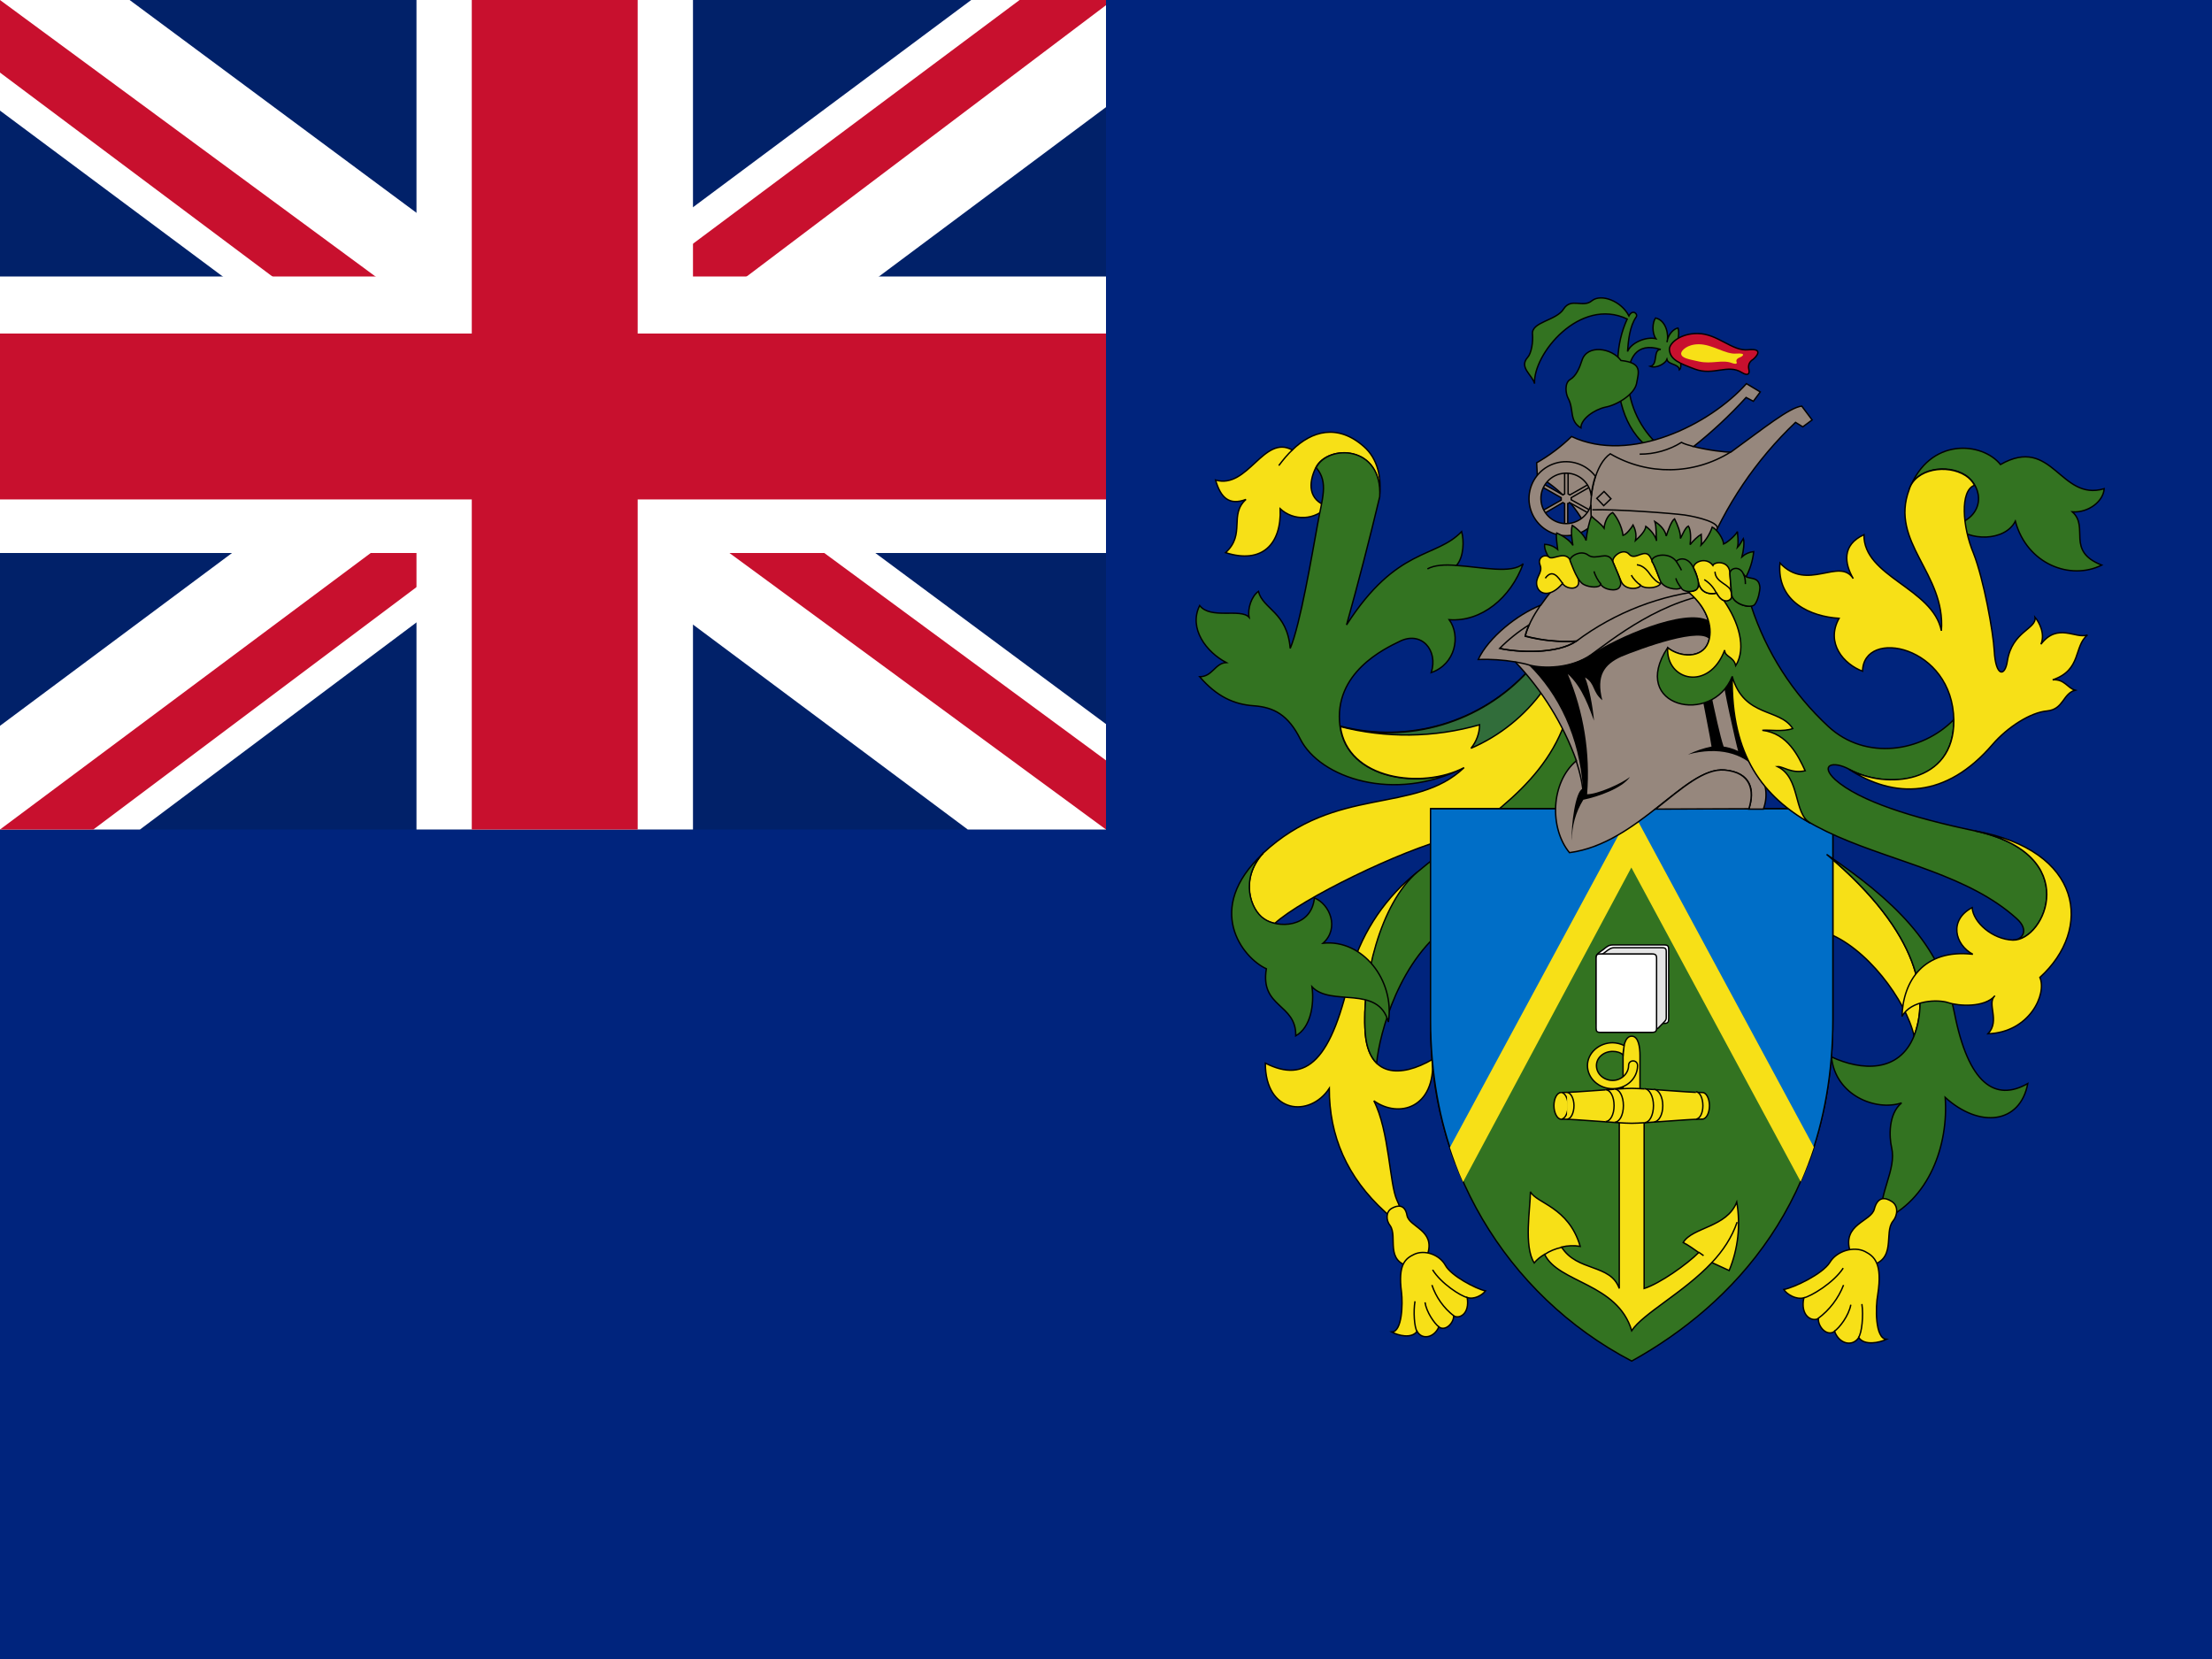
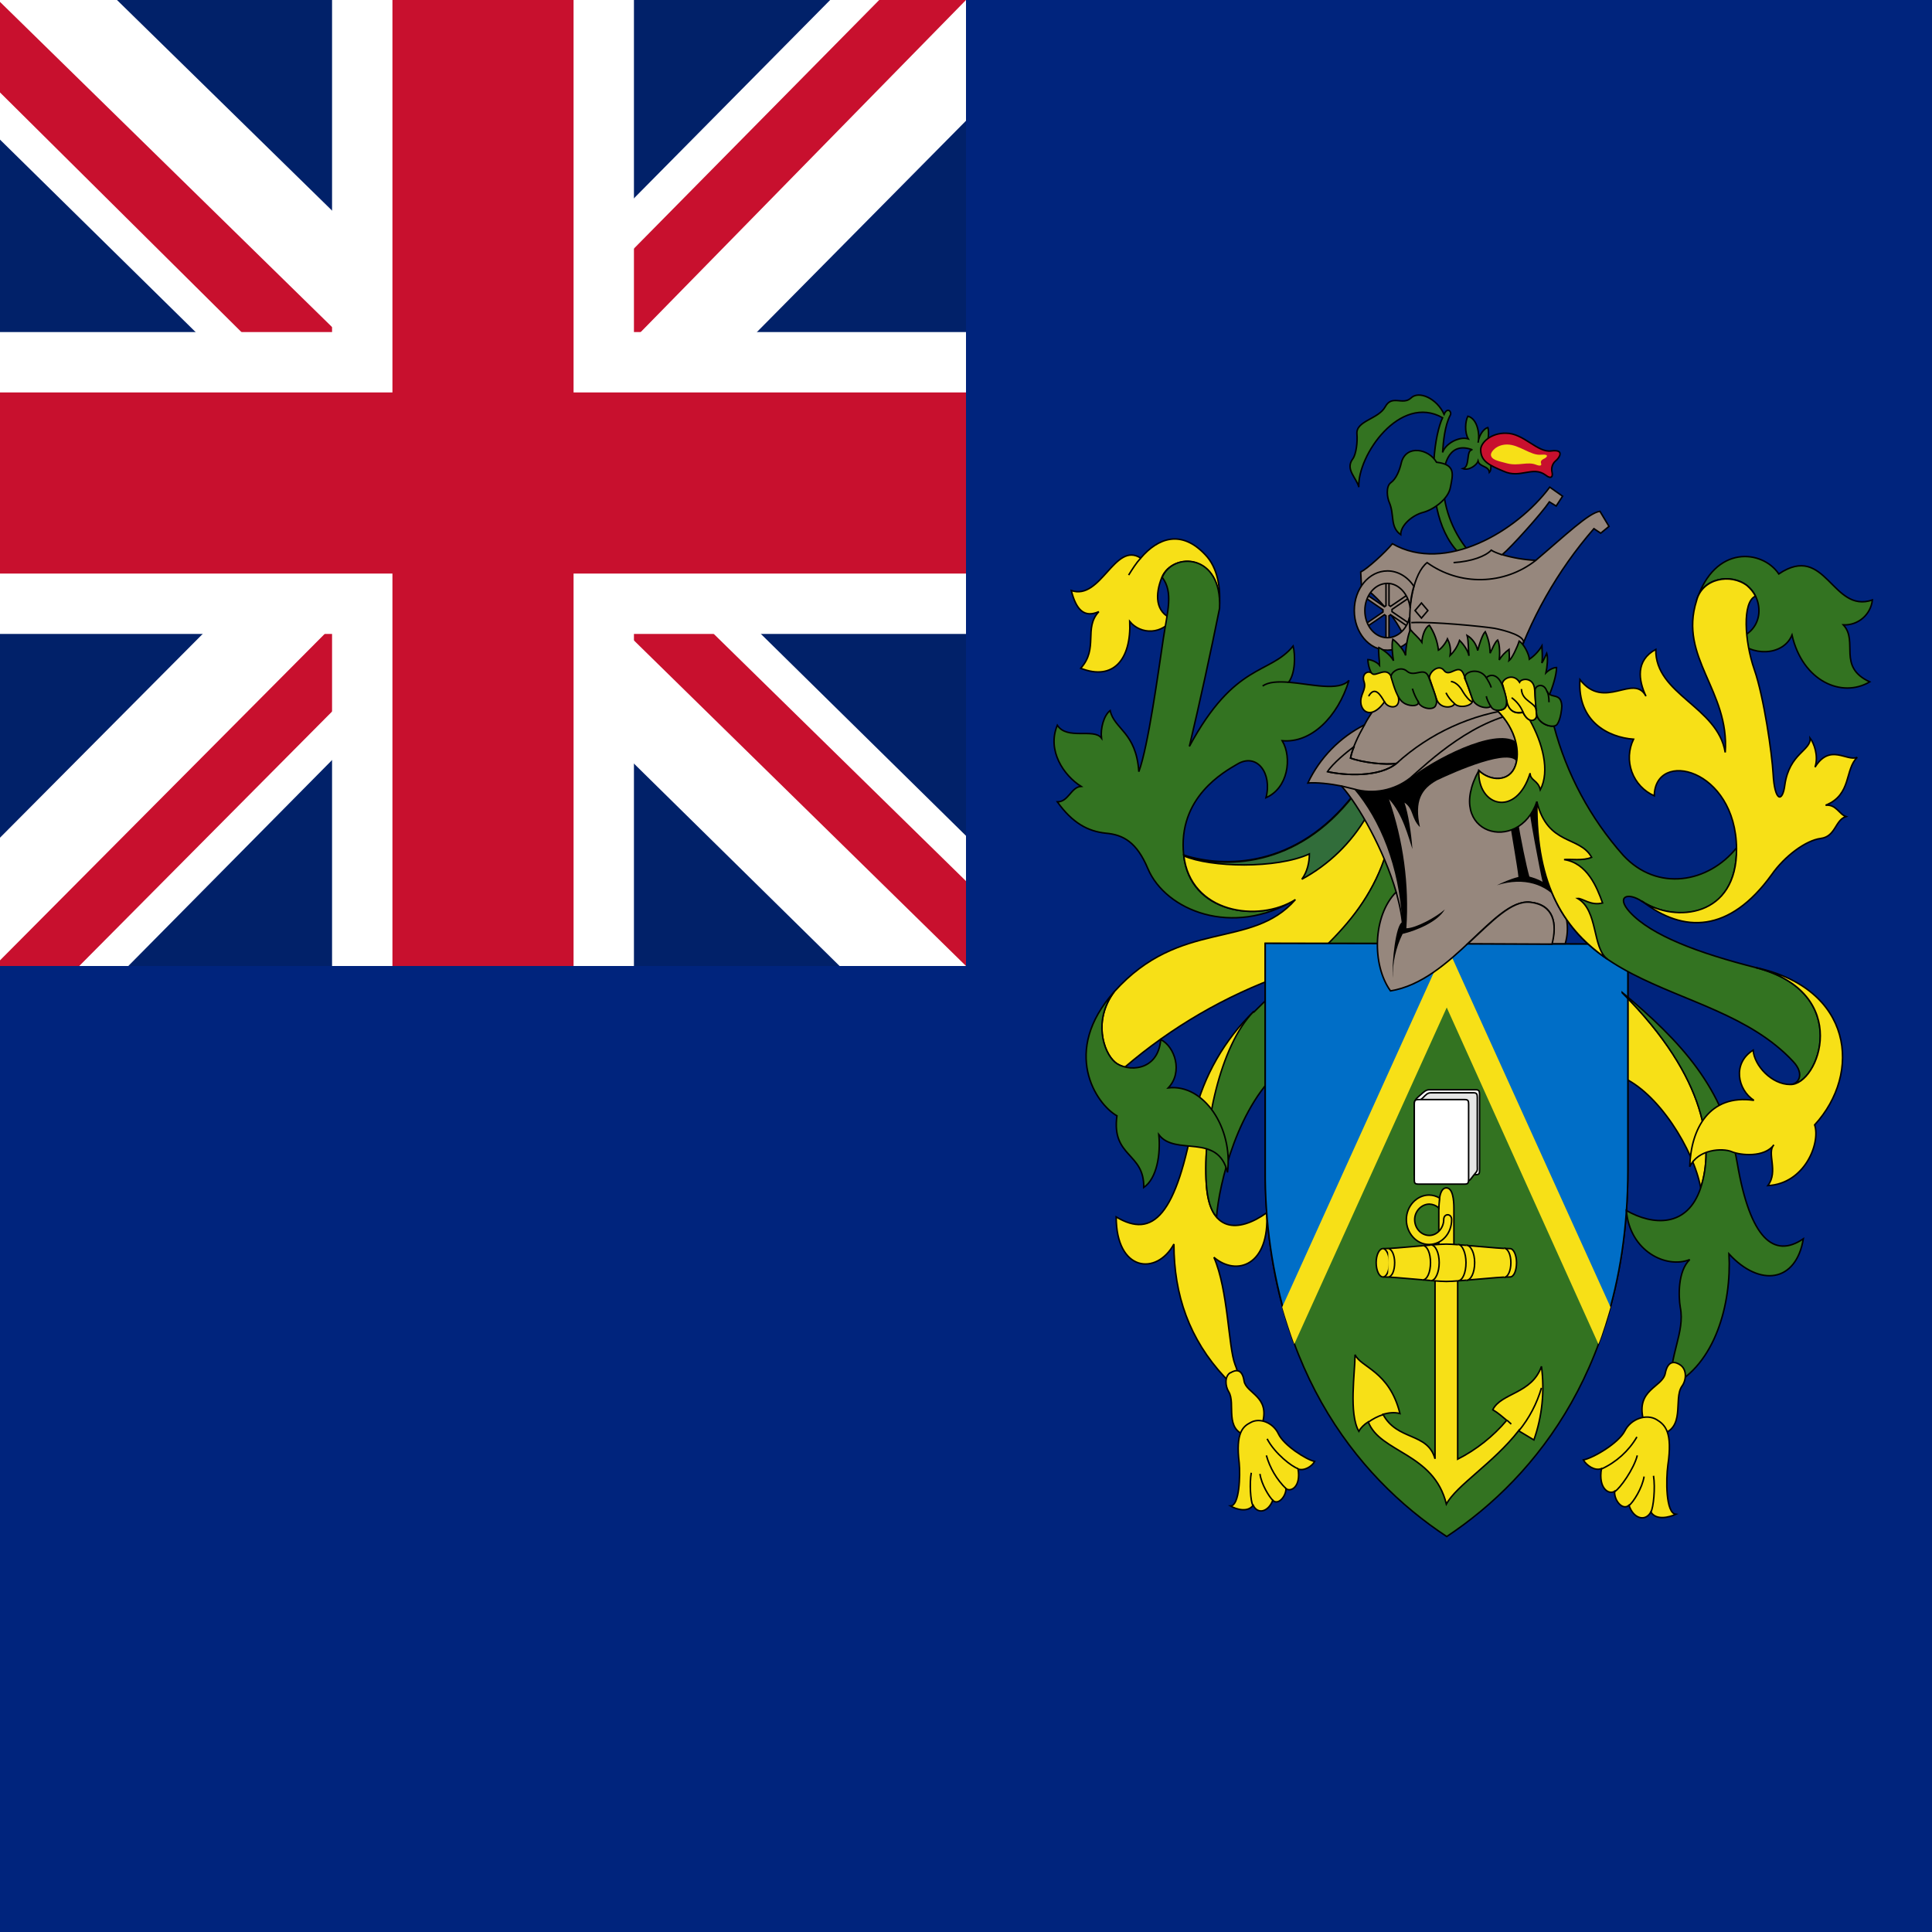
- <svg xmlns="http://www.w3.org/2000/svg" id="flag-icons-pn" viewBox="0 0 640 480">
-   <path fill="#00247d" d="M0 0h640v480H0z" />
-   <path fill="#012169" d="M0 0h320v240H0Z" />
-   <path fill="#fff" d="m37.5 0 122 90.5L281 0h39v31l-120 89.5 120 89V240h-40l-120-89.5L40.5 240H0v-30l119.5-89L0 32V0Z" />
-   <path fill="#c8102e" d="M212 140.5 320 220v20l-135.5-99.5Zm-92 10 3 17.5-96 72H0ZM320 0v1.5l-124.5 94 1-22L295 0ZM0 0l119.5 88h-30L0 21Z" />
-   <path fill="#fff" d="M120.5 0v240h80V0ZM0 80v80h320V80Z" />
-   <path fill="#c8102e" d="M0 96.5v48h320v-48zM136.5 0v240h48V0Z" />
-   <path fill="#f7e017" stroke="#000" stroke-width=".4" d="M410.1 252.3a56.5 56.5 0 0 0-19 27.8c-5.7 27.3-13.3 33.4-25 27.5 0 14.7 12.9 15.8 18.5 7.3 0 13.7 5 25.6 16.2 35.8 4.8 4.3 5.7 1.4 3.4-3.4-2.2-4.7-2.2-20-6.7-28.8 7.2 5.1 17.8 2.2 17-12-9.3 5.4-18.5 5.2-19.5-7.7-1.1-15 4.7-37 15.1-46.5zM399.1 143.7c.7-5.5-.5-11-4.5-14.5-7.6-6.7-15.1-4.5-20.7 1-8.3-4.6-12.8 11.4-22.2 8.7 1.5 5.2 4 7.4 8.8 5.6-5 4.5 0 10-5.9 15.4 10.6 3.4 16.2-2.5 15.8-12.7a9.6 9.6 0 0 0 13.7-.7c-5.6-1.8-5.6-6.7-3.4-11.2 3.4-6.8 19.3-6.5 18.4 8.4z" />
-   <path fill="#337321" stroke="#000" stroke-width=".4" d="M423.6 222.1c-12 6.4-33.8 3.7-35.9-12-2-15.5 13.1-22.5 17.2-24.5 6.3-3.2 11.3 2.5 9.2 9 7-2.4 8.6-10.6 5.2-15.3 9.3.7 17.8-6.3 21.4-16.2-3.2 3-12 1-19.3.5 2.2-2.5 2.2-7.3 1.5-9.8-7.6 7.9-18.7 4.3-33.3 27a1023.3 1023.3 0 0 0 9.6-37.1c.8-15-15-15.2-18.4-8.4 3.7 4.2 1.7 9 .4 16.5-1.6 8.7-5 29-7.9 35.8-.9-10.6-7.9-11.3-9.2-16.5-2 1.4-3.2 5-2.7 7.5-2.5-2.7-11.1.7-14.3-3.4-3.3 6.7 2 13.5 7.7 16.5-3.3.2-4 4.1-7.7 4.1 4.9 5.7 9.9 8 15.6 8.4 5.8.4 10 2.6 13.5 9.6 5.7 11.3 27.2 18.6 47.4 8.3z" />
-   <path fill="#f7e017" stroke="#000" stroke-width=".4" d="M453.4 208.4c-6.8 18.7-25.3 32-33.6 34-14.2 3.5-43.2 17.6-51 24.8a9 9 0 0 1-3.2-1.3c-3.8-2.7-7-11.5-.2-19 21.2-19.8 44-11.2 58.2-24.8-12 6.3-33.8 3.6-35.8-12a55 55 0 0 0 54.5-16.2 97.7 97.7 0 0 1 11 14.5z" />
-   <path fill="#337321" stroke="#000" stroke-width=".4" d="M410.1 252.3c-10.7 9-16.2 31.4-15.1 46.5.3 4.2 1.5 7 3.3 8.8.8-8.6 6.7-30.7 22-40.6 12.8-8.3 32.9-27 40.3-48.5a17.2 17.2 0 0 0-7.9-9.2c-7.4 20.2-27.1 29.9-42.6 43z" />
-   <path fill="#316d3a" stroke="#000" stroke-width=".4" d="M446.5 199.7a50.3 50.3 0 0 1-20.9 16.8 11 11 0 0 0 2.5-6.8 76.9 76.9 0 0 1-40.4.5 55 55 0 0 0 54.6-16.2 21 21 0 0 1 4.2 5.7z" />
-   <path fill="#337321" stroke="#000" stroke-width=".4" d="M365.4 247c-17.2 16-5.8 30.2 1 33.3-1.9 11.3 8.7 10 8.5 19.4 4.3-2.4 5.4-9 4.7-14.2 5.5 5.9 19.2-.7 22.1 10.2 1.9-12-7.4-24-18.9-22.8 4.8-4.3 2-11.3-2.5-13.1-.9 8.8-10.8 8.8-14.6 6-3.9-2.6-7-11.4-.3-18.9z" />
-   <path fill="#f7e017" stroke="#000" stroke-width=".4" d="M402.7 349.6c-1.8 1-1.7 3.5-.5 5 2.3 3.2-1.7 10.4 6 11.9 2.2.5 4-1 4.8-3.5 2.4-7.1-5.2-7.9-5.9-11.3-.6-3.4-2.8-3-4.4-2.1z" />
-   <path fill="#f7e017" stroke="#000" stroke-width=".4" d="M409.2 362.9c-2.5 1.2-4.8 2.8-3.7 11 .4 3.3.2 11.4-2.8 11.5 1.8 1 5.7 2 7.3-.2 1.5 2.6 5 1.8 6.3-1.3 1.8 1.4 4.3-1 4.3-3.2 1.5 1 4.7-.4 3.9-5.3 2 .7 4.4-.7 5.3-1.9-2.8-.6-10-4.4-11.6-7.4-1.7-3.1-6-4.6-9-3.2z" />
-   <path fill="none" stroke="#000" stroke-width=".4" d="M370 134.7c1.2-1.6 2.5-3.2 4-4.6M413 164.6c2-1.1 5-1.3 8.4-1M410 385.2c-.8-1.1-1.1-5.8-.6-8.7M416.3 383.9c-1.3-1-3.6-4.3-4-7.1M420.6 380.7a19 19 0 0 1-6.3-8.9M424.5 375.4c-1.9-.4-7.6-4.1-10-8" />
-   <path fill="#f7e017" stroke="#000" stroke-width=".4" d="M528.5 247.2c27.7 23.2 29.5 41.7 25.3 52.5-2.3-10.1-13.8-25.9-25.8-30z" />
-   <path fill="#337321" stroke="#000" stroke-width=".4" d="M478.9 234h51.4v61c0 51.9-28.8 82.5-58.2 98.8A108.3 108.3 0 0 1 414 295v-61h36c0 3.2.4 8 4 12.7 8.6-.8 18.2-7.2 24.9-12.6z" />
-   <path fill="#006ec7" stroke="#000" stroke-width=".4" d="M530.3 234v61c0 15.6-2.6 29.4-7 41.3L472 242.6l-51 93.7c-4.5-12-7.1-25.7-7.1-41.3v-61z" />
-   <path fill="#f7e017" d="M524.8 331.9a116 116 0 0 1-3.8 10L472 251l-48.7 91c-1.3-2.8-2.9-7.3-3.8-10l52.7-97.6z" />
-   <path fill="#f7e017" stroke="#000" stroke-width=".4" d="m495.3 365.3 5 2.3a36 36 0 0 0 2.2-19.8c-2.9 7.4-12.8 7.2-15.5 11.7 1.6.8 3.2 2 4.5 2.9-3.4 3.4-11.3 9-15.8 10.4v-48.4c0-3.4-1.2-6.2-1.2-9v-10c0-2.3-.4-5.6-2.4-5.6s-2.5 3.3-2.5 5.6v10c0 2.8-1.1 6-1.1 9v48.4c-2.5-7.2-12.2-4.8-16.7-12a14 14 0 0 1 5.4-.2c-3.4-11.5-12.7-12.4-14.4-15.8 0 4.8-2 15.8 1.1 20.6.7-.9 1.8-1.8 3-2.5 3.9 8.3 21.1 8.3 25.2 22.1 3.3-5 15-11 23.2-19.7z" />
-   <path fill="#f7e017" stroke="#000" stroke-width=".4" d="M472.1 325c3.8 0 16-1.2 20.4-1.2 1.2 0 2.1-1.8 2.1-3.9 0-2-.9-3.8-2-3.8-4.5 0-16.6-1.2-20.5-1.2-3.8 0-16 1.2-20.4 1.2-1.2 0-2.1 1.7-2.1 3.8 0 2.1 1 3.9 2 3.9 4.5 0 16.7 1.2 20.5 1.2zM469.6 305.2c-.8-.7-1.8-1-3-1-2.6 0-4.7 1.8-4.7 4.1 0 2.4 2.1 4.3 4.7 4.3 2.5 0 4.6-2 4.6-4.3 0-1.8 2.6-1.8 2.6 0 0 3.7-3.2 6.7-7.2 6.7s-7.3-3-7.3-6.7c0-3.6 3.3-6.6 7.3-6.6a8 8 0 0 1 3.3.8c0 .6-.3 1.7-.3 2.7z" />
-   <path fill="#f7e017" stroke="#000" stroke-width=".4" d="M451.7 323.8c1.1 0 2-1.8 2-3.9 0-2-.9-3.8-2-3.8" />
-   <path fill="#f7e017" stroke="#000" stroke-width=".4" d="M453.4 323.8c1.1 0 2-1.8 2-3.9 0-2-.9-3.8-2-3.8M464.5 324.5c1.4 0 2.5-2 2.5-4.6 0-2.5-1-4.6-2.5-4.6M467.1 324.7c1.5 0 2.6-2.1 2.6-4.8 0-2.7-1.1-4.8-2.6-4.8M475.8 324.8c1.5 0 2.6-2.2 2.6-4.9s-1.2-4.9-2.6-4.9M478.5 324.6c1.4 0 2.6-2 2.6-4.7 0-2.6-1.2-4.7-2.6-4.7M490.6 323.8c1.2 0 2.1-1.7 2.1-3.9s-.9-4-2-4M447 362.9c1.3-.9 3-1.6 4.8-2M492.9 363.3l-1.4-1M495.3 365.3c3.2-3.4 5.8-7.3 7.3-11.7" />
-   <path fill="#fff" stroke="#000" stroke-width=".4" d="M461.8 277.2c0-1.2.9-1.6 2-2.4 1.2-1 1.7-1.4 2.9-1.4h14.8c1 0 1.3.3 1.3 1.3v20c0 1-.2 1.4-1.3 1.4h-19.7v-19.2" />
-   <path fill="#e5e5e5" stroke="#000" stroke-width=".4" d="M477.8 297.8c2 0 1.6 0 3-1.4s1.3-1.3 1.3-2.6v-18.4c0-1-.3-1.2-1.3-1.2h-13.7c-1 0-1.5.4-2.7 1.3-1 .8-1.8 1.2-1.8 2.2v20.1z" />
-   <path fill="#fff" stroke="#000" stroke-width=".4" d="M479.3 297.4c0 1-.3 1.3-1.4 1.3h-14.8c-1.1 0-1.3-.3-1.3-1.3v-20.1c0-1 .2-1.3 1.3-1.3h14.8c1.1 0 1.4.3 1.4 1.3z" />
-   <path fill="#96877d" stroke="#000" stroke-width=".4" d="M508 222.3c2.8 3.2 3.8 7.5 2.2 11.8H506c1.8-5.5.7-10.6-7-11.3-11.4-1-24.8 21.2-44.9 23.9-5.8-7-5.5-20.3 2-26.6a82 82 0 0 0-17.7-28.6 55 55 0 0 0-10.7-.7c3-6.4 11.3-13 18.1-15.7a82 82 0 0 1 3.4-4.5c.7-8.7 42-4.7 50.7.7 0 9.8 3.9 42.2 8.2 51z" />
-   <path d="M458 228.2c-1-15-7.1-27.4-15.7-35.8a23.5 23.5 0 0 0 18-3c7.5-5 27-13.6 34-9.9.6 1.3 1 4 .5 5.9-1.7-4.5-20.4 2.4-25.7 4.6-5 2.3-7.3 5.5-5.5 12.6-3-2.5-2-4.8-5-6.6 1.2 2.9 2.2 8.2 2.6 12.5-1.2-3-3.2-9.6-7.6-13.5a74.2 74.2 0 0 1 5.6 34.8c3 0 9.8-3 12.4-5-2.3 3.3-9.2 5.7-13.5 6.6a22 22 0 0 0-3.3 11.8c-.3-4.2 1-14.3 3.1-15zM508 222.3c-3.8-4.2-10.7-6.4-19.6-4a28 28 0 0 1 6.8-2.3c-.3-2.3-2.4-12.5-2.8-15l2.5-1c1.3 6.1 2.8 13.1 3.8 16 .8.1 2.6.5 4.2 1.3-.7-2.4-4.5-19.4-4.4-21.2l3.4-1.8a138 138 0 0 0 6 28z" />
-   <path fill="#96877d" stroke="#000" stroke-width=".4" d="M506 234c1.7-5.3.6-10.5-7-11.2-6-.5-12.4 5.3-20 11.3zM456.1 185.5a45 45 0 0 1-14.8-1.5c.2-1 .6-2 1.1-3.2a47 47 0 0 0-8.5 6.8c5.4 1.2 16.6 1.7 22.2-2.1z" />
-   <path fill="none" stroke="#000" stroke-width=".4" d="M456 220c1.2 3.7 2 7.2 2.1 10.3M445.7 175.1c-2 3-3.8 6.2-4.4 9a47.6 47.6 0 0 0 14.8 1.4" />
-   <path fill="none" stroke="#000" stroke-width=".4" d="M438.4 191.5c1.4.3 2.8.5 4 .9 4 1.1 12.3 1.1 18-3 5.6-4 21-16.7 38.3-18" />
-   <path fill="none" stroke="#000" stroke-width=".4" d="M433.9 187.6c5.4 1.2 16.6 1.7 22.2-2.1a76.1 76.1 0 0 1 38.4-14.8" />
-   <path fill="#337321" stroke="#000" stroke-width=".4" d="M528.5 247.2c19 13 33 25.7 37 46s11.7 25.7 21.2 20.3c-2.2 11.7-14 13-23.9 4 1 13.6-4.5 29.8-18.5 35.7-.9-8.1 4.5-14.6 3-21.2-.7-3-1-9.7 2.9-12.9-7.5 2.5-19.2-2.2-20.3-13.3 8.6 4 19.6 4.7 23.9-6.1 4.2-10.8 2.4-29.3-25.3-52.5zM552.4 141.6c5.9-15.3 21.2-13.7 26.4-7.2 15.1-8.6 17.2 10.8 30 7-.2 3.6-4.5 7-9.2 6.7 5 4.5-2 11.3 8.5 15.4-9 4.5-21.6-.2-25-12.7-3 5.9-13.5 5.9-17.8 1.2 9.2-2.5 8.6-11 3.4-14.5-5.3-3.4-14.5-2-16.3 4.1zM506.7 175.4a82.2 82.2 0 0 0 22.3 34.8c10.8 10 27.1 7.4 36.3-2 .2 18.8-19.4 20.3-30.2 14.4-4.8-2.6-8.7-1.3-4.1 3 7 6.2 22.3 11 40.4 14.8 31.5 6.8 20.3 31.8 11 31.6 2.7 0 4.9-2.9 1-6.3-27.4-24.7-83-15-82.2-70-5.8 14.5-30 8.8-18.7-8.3 3.6 2.9 10 3.1 11.7-1.4 1.4-3.5.5-9.6-5.8-14.9 1 0 3.3 0 3-2.6.3 1.6 1.7 3.8 5.3 3 1 1.7 2 2.7 3.5 2.1.3 0 1.1-.5.8-2.1.2 3 3.8 4.1 5.7 3.9z" />
-   <path fill="#f7e017" stroke="#000" stroke-width=".4" d="M535 222.6c13.1 8.5 28 8.5 41.5-7.2 4.3-5 11-9.3 15.8-9.7 4.8-.5 4.5-5 8.1-6-2.2-.6-3.1-3.3-6.5-3 8.5-2.9 6-9.7 10.1-13-3.4 1.3-8.6-3.7-13.5 2.7 1.3-3-.5-6.4-1.7-7.8.5 3.4-6.6 4-8 12.6-.7 4.8-3.4 4.6-3.8-2.9-.3-5.4-3-20.5-6-28.2-3.2-7.6-4-18.2.3-19.7a7.7 7.7 0 0 0-2.6-2.8c-5.3-3.4-14.5-2-16.3 4-5.8 15.4 10.6 24.2 9.3 40.9-2.5-12.4-22.6-15.6-22.4-27.8-6.5 3-5.6 8.4-3.1 12.7-4-6.3-13.3 4-21.2-4.5-1 11.3 9 15.5 17.1 16-4 7.2 1.4 13.3 6.8 15.3.2-12.6 26.1-7.5 26.4 14.2.2 18.5-19.7 20-30.3 14.2zM571.4 240.4c31.5 6.8 20.3 31.8 11 31.6-5.9-.2-11.5-5.1-11.8-9.4-6.8 3.6-5 10.7.2 13.5-14.2-1.6-20.2 7.7-20.5 18 2.6-4.8 10.4-5 13.4-4s10.5 1.5 13.5-2c-2.5 2.2 1.6 7.2-2 11 12-.4 17.1-11.5 15-16.3 15.4-14 12.5-36.8-18.8-42.4zM547.3 347.6c2 1.2 1.8 4 .4 5.7-2.8 3.4 1.4 11.5-7.2 13-2.5.3-4.4-1.3-5.2-4.2-2.4-8 6.1-8.6 7-12.3 1-3.8 3.3-3.3 5-2.2z" />
-   <path fill="#f7e017" stroke="#000" stroke-width=".4" d="M539.6 362.1c2.7 1.4 5.1 3.4 3.7 12.4-.7 3.7-.8 12.8 2.5 13-2 1-6.4 1.9-8-.5-1.9 2.8-5.7 1.8-7-1.8-2.2 1.6-4.8-1.3-4.7-3.7-1.8 1-5.3-.7-4.2-6-2.2.6-4.9-1-5.8-2.4 3.1-.6 11.2-4.5 13.3-7.8 2-3.4 7-4.8 10.2-3.2z" />
-   <path fill="none" stroke="#000" stroke-width=".4" d="M537.7 387c1-1.2 1.5-6.5 1-9.7M530.7 385.2c1.5-1 4.2-4.5 4.8-7.7M526 381.5a22 22 0 0 0 7.4-9.7M521.9 375.5c2-.4 8.6-4.3 11.4-8.6" />
-   <path fill="#f7e017" stroke="#000" stroke-width=".4" d="M501.2 195.8c-.4 23 9.2 34.8 22.6 42.4-5-3-2.8-13.1-9.5-16.4 1.6-.1 4 2.1 8 1.2-2-4.2-5-10.8-12.4-11.7 2-.2 6 .5 8.8-.5-3.8-6-14-3.1-17.5-15zM498.8 173.8c-.8-.3-1.5-1.1-2.1-2.2-3.6.8-5-1.5-5.3-3 .3 2.6-2 2.5-3 2.6 6.3 5.2 7.2 11.3 5.8 14.8-1.8 4.5-8 4.3-11.7 1.4-.5 9.6 12 12.7 16.5.7 0 2 2.6 1.8 3.2 4.5 3.2-5.2.8-12.7-3.4-18.8z" />
-   <path fill="#337321" stroke="#000" stroke-width=".4" d="M479 128a27 27 0 0 1-8-18.9c.2-5 2.2-10.3 9.5-8-2.3 0-.7 4.4-3 4.9 1.8.7 4.4-.9 4.8-2 .4 1.6 3.4 1.2 3.6 3 1.1-.9-.1-5.3-1.8-6.2 1.2-.7 2-4.2 1.4-5.9-1.2.2-2.9 1.8-3.2 4.1.6-1.8-.1-6.3-3.3-7-.9 1.2-1.1 4.3.1 6-2.9-.7-7.2 1.2-8.2 3.7.2-3 .6-7.3 2.5-10 .6-.8-1-2.4-2.1-.3-2.2-4.3-8-6.5-10.7-4.4-2.6 2.2-6-1-8.2 2.4-2.1 3.4-9.4 3.7-9 7.3.2 2.2-.3 5.5-1.4 6.7-2.6 2.9 1.3 5 2 7.6-.5-8.5 13.1-25.2 26.8-18.7a30.2 30.2 0 0 0-2.7 11.6c-.6 7.7.6 18.5 8 24.9z" />
-   <path fill="#c8102e" stroke="#000" stroke-width=".4" d="M483 101.1c0-2 3.5-4.7 8.2-4.6 5.7 0 10 5.2 14.6 4.7s2.4 2 1.4 2.8c-1 .6-1.5 1.6-1.2 2.9.3 1.2-.2 2-2 .9-4.1-2.6-8.2 1-13.6-1-4.5-1.7-7.2-2.7-7.4-5.7z" />
-   <path fill="#96877d" stroke="#000" stroke-width=".4" d="M459.8 154.4a34.3 34.3 0 0 0-15-16.7l-.2-3.8a50 50 0 0 0 10.1-7.6c17 8 40-3.4 50.6-15.3l4 2.4-2 2.7-2.1-1.1a129.6 129.6 0 0 1-15.2 14.2c3.9 1 9.3 1.7 10.8 1.6 9.4-6.8 16.9-12.9 20.5-13.3l3 4-2.7 2-2.1-1.3a108.7 108.7 0 0 0-26.2 38.8c-6.3-1.4-28.9-.5-33.5-6.6z" />
-   <path fill="none" stroke="#000" stroke-width=".4" d="M490 129.2c-1.5-.4-2.8-.8-3.5-1.2a22.7 22.7 0 0 1-12.1 3.4" />
-   <path fill="none" stroke="#000" stroke-width=".4" d="M460.7 151.9c-1.5-8.4 1-17.8 5.2-20.6a33.6 33.6 0 0 0 34.8-.5" />
-   <path fill="none" stroke="#000" stroke-width=".4" d="M460.7 147.5c7.2-.2 23 1 26.7 1.5 3.9.6 10.3 2.2 9.4 4.1M464 146.3l2.1-2-2-2.1-2.1 2z" />
-   <path fill="#337321" stroke="#000" stroke-width=".4" d="M469 104.3c-2.6-3.6-9.8-4.8-11.3 0-.7 2.2-1.7 4.5-3.4 5.5s-1.3 4.1-.6 5.4c1.8 3.3.2 6.5 3.7 8.6 0-2.6 3.9-5.3 7.1-6 3.3-.6 8.3-3.6 9-6.8.6-3.4 1.8-6-4.5-6.7z" />
-   <path fill="#96877d" stroke="#000" stroke-width=".4" d="M452.7 136.8h1v6.1l.5.3 5.3-3 .5.7-5.4 3.1v.6l5.4 3-.5.8-5.4-3c-.1.1-.3.3-.5.3v6.2h-.9v-6.2a2 2 0 0 1-.5-.3l-5.3 3.1-.5-.8 5.3-3v-.7l-5.3-3 .5-.8 5.3 3 .5-.3z" />
-   <path fill="#96877d" stroke="#000" stroke-width=".4" d="M460.7 151.8a10.7 10.7 0 1 1 .9-14 24 24 0 0 0-1.2 5.7 7.3 7.3 0 1 0-7.3 8c3.4 0 6.3-2.3 7.2-5.4 0 1.4 0 4.6.4 5.7z" />
-   <path fill="#337321" stroke="#000" stroke-width=".4" d="M448.6 162c-.6-.8-1.9-3-1.7-4.5a6 6 0 0 1 3.8 1.5c-.1-1.2-.6-3.6-.3-4.8 1.2.5 3.8 2 4.7 3.6-.2-1.1-.7-4-.2-5.8 1.3.8 3.6 2.9 4 4.4.2-2.3 1-6 1.6-7 1 1 2.6 2 3.6 3.4.2-1.9 1.2-4 2.5-4.5 1 1 2.6 3.7 3 6.6 1-.3 2.3-2 2.9-3 .5 1 1.1 2.5.7 4.5 1.3-1.2 2.8-2.7 3-4.1 1 .7 2.7 2.4 3.1 4.2-.2-1.5 0-4.1-.5-5.6 1.6 1 3 2.5 3.3 4.2.5-1.6 1.5-4.4 2.4-5 .9 1.8 1.8 4 1.7 5.7.6-1.1 1.4-3.2 2.3-3.6.8 1.2.7 4 .5 5.4.8-1.1 2.3-2.5 3.2-3 0 .8.2 2.1 0 3.1a14 14 0 0 0 3.2-5.2c1.6.8 3.2 3.5 3.3 4.9 1.2-.5 3.4-2.5 4-3.6 0 .8.4 3 0 4.6.7-.7 1.3-2 1.7-2.6.4 1.1 0 3.8-.4 5.3a6 6 0 0 1 3.4-1.5 20 20 0 0 1-2.5 7.8c-10.8-3-33.5-4.1-56.3-5.4z" />
-   <path fill="#f7e017" d="M486.4 102.3c0-.9 1.8-2.7 5.1-2.7 4 0 7.7 3 10.9 2.7 3.2-.2 1.6.9 1 1.1-.8.3-1.1.7-1 1.2.3.6 0 .9-1.4.4-2.8-1-5.7.4-9.4-.4-3.2-.7-5.1-1-5.2-2.3z" />
-   <path fill="#f7e017" stroke="#000" stroke-width=".4" d="M452.1 168.8c-3.3 4-6.7 3.4-7.4.8-.7-2.6 1.8-3.8.9-6.1s1.5-3.3 2.6-2.3 4.8-2.2 6.3 1.2c1.6 3.4 2.8 5.7 2 7-1 1.4-3.7.7-4.4-.6zM466.7 162.7c-.6-1.5 2.9-4.4 4.7-2.3 1.8 2 4.6-2.2 6.2 1 1.6 3.2 2 4.9 2.9 6.7.7 1.8-4.3 2.7-5.9 1.2.2 1-4.4 1.9-5.6-1.2l-2.3-5.4zM490.1 164.6c-.8-1.6 3.3-3.9 5.5-1 .5-1.2 4.6-1.4 4.9 2l.5 6.9c.1 1.3-2.5 2.6-4.3-.9-3.4.7-4.9-1.2-5.3-3.1-.4-2-.8-3-1.3-4z" />
-   <path fill="#337321" stroke="#000" stroke-width=".4" d="M454.3 162.3c-.5-1.1 3-3.4 5.2-1.7 2.3 1.7 5.5-1.4 7 1.6 2.7 6.2 2.8 6.6 2 7.8-.8 1.2-4.5.7-5.4-1-.1 1.2-3.3 1-4.9.1-1.8-1-3.1-4.8-3.9-6.8zM478 162.6c-.7-1.8 4.6-3.3 7-.2 1.1-1.1 3.7-1.2 5.1 2.2 1.5 3.3 1.7 5.1.7 6-.8.6-3.5 1-4.4-.5-1.3.8-5.1.1-6-2-.8-2.1-1.5-4-2.3-5.5zM500.5 166c0-1.7 2.8-2.4 3.9 0 1 2.2 4.5.1 4.8 4 0 .7-.4 3.5-1.5 4.9-1 1.3-6.3 0-6.7-2.9l-.5-6z" />
-   <path fill="none" stroke="#000" stroke-width=".4" d="M452.1 168.8c-1.2-1.7-2.9-4.4-5-1.5M463.2 169c-.8-.9-1.7-2.5-2-3.7M474.6 169.3c-.8-.6-2-1.7-2.6-2.9M473.6 163.4c2 .2 3.3 2 3.9 2.9.6.8 2 2.4 3 2.5M486.4 170.1c-.7-1-1.4-2-1.5-2.8M485 162.4c.6 1 1.1 1.7 1.5 2.6M496.6 171.6a9.3 9.3 0 0 0-3.5-3.9M496.2 165.4c.1 3.3 4.5 3.6 4.7 6M504.4 166c.4.8.6 1.6.6 3" />
+ <svg xmlns="http://www.w3.org/2000/svg" id="flag-icons-pn" viewBox="0 0 512 512">
+   <path fill="#00247d" d="M0 0h512v512H0z" />
+   <path fill="#f7e017" stroke="#000" stroke-width=".4" d="M332.2 268.1a57.1 57.1 0 0 0-15.7 27.4c-4.7 26.8-11 32.8-20.7 27 0 14.5 10.7 15.6 15.3 7.2 0 13.5 4.1 25.2 13.4 35.2 4 4.3 4.7 1.4 2.8-3.3-1.8-4.7-1.8-19.7-5.6-28.4 6 5.1 14.8 2.2 14-11.8-7.6 5.4-15.2 5.2-16-7.5-1-14.9 4-36.5 12.5-45.8zM323.1 161.2c.5-5.3-.4-10.8-3.7-14.2-6.3-6.7-12.5-4.5-17.1.9-6.9-4.5-10.5 11.3-18.4 8.6 1.3 5.1 3.4 7.3 7.3 5.6-4.1 4.4 0 9.7-4.8 15 8.7 3.4 13.4-2.4 13-12.4a7 7 0 0 0 11.3-.7c-4.6-1.7-4.6-6.5-2.8-11 2.8-6.7 16-6.4 15.2 8.2z" />
+   <path fill="#337321" stroke="#000" stroke-width=".4" d="M343.3 238.4c-9.9 6.2-28 3.6-29.6-11.7-1.7-15.4 10.8-22.2 14.2-24.2 5.2-3.1 9.3 2.4 7.6 8.9 5.8-2.5 7-10.5 4.3-15.1 7.6.7 14.7-6.2 17.7-16-2.7 3-10 1-16 .5 1.8-2.4 1.8-7.1 1.2-9.6-6.3 7.7-15.4 4.2-27.5 26.6a1165.6 1165.6 0 0 0 8-36.6c.7-14.6-12.4-15-15.2-8.2 3 4 1.4 8.9.3 16.2-1.3 8.6-4 28.6-6.5 35.3-.7-10.5-6.5-11.2-7.6-16.2-1.7 1.3-2.6 4.8-2.3 7.3-2-2.7-9.1.6-11.7-3.4-2.8 6.7 1.7 13.3 6.3 16.2-2.7.2-3.3 4.1-6.3 4.1 4 5.6 8.1 7.8 12.8 8.3 4.8.4 8.3 2.5 11.2 9.4 4.7 11.1 22.4 18.3 39.1 8.2z" />
+   <path fill="#f7e017" stroke="#000" stroke-width=".4" d="M367.9 224.9c-5.6 18.4-20.9 31.5-27.8 33.5a134.2 134.2 0 0 0-42 24.4c-1-.3-2-.7-2.6-1.3-3.2-2.7-5.8-11.3-.2-18.7 17.5-19.5 36.3-11 48-24.4-9.8 6.2-27.9 3.6-29.6-11.8 10.6 3.4 29.8 3.6 45-16 2.1 2.7 8 11.2 9.2 14.3z" />
+   <path fill="#337321" stroke="#000" stroke-width=".4" d="M332.2 268.1c-8.9 9-13.5 31-12.5 45.8.3 4.1 1.2 7 2.7 8.6.6-8.4 5.6-30.2 18.1-40A103.5 103.5 0 0 0 374 235c-1.2-3.8-3-6.5-6.6-9.1-6 19.9-22.4 29.4-35.1 42.3z" />
+   <path fill="#316d3a" stroke="#000" stroke-width=".4" d="M362.2 216.3A44 44 0 0 1 345 233c1.5-2 2-4.6 2-6.7-8.7 4-26.2 3.6-33.3.5 10.6 3.3 29.8 3.5 45-16 1.5 2 2.8 3.7 3.5 5.6z" />
+   <path fill="#337321" stroke="#000" stroke-width=".4" d="M295.3 262.8c-14.2 15.9-4.8 29.8.7 32.9-1.5 11 7.3 9.7 7.1 19 3.5-2.4 4.5-8.8 4-14 4.4 5.8 15.7-.6 18.2 10 1.5-11.7-6.2-23.5-15.7-22.4 4-4.2 1.7-11-2-12.8-.7 8.6-9 8.6-12.1 6-3.2-2.7-5.8-11.3-.2-18.7z" />
+   <path fill="#f7e017" stroke="#000" stroke-width=".4" d="M326 363.8c-1.5 1-1.3 3.5-.4 5 2 3.1-1.4 10.2 5 11.7 1.8.4 3.2-1 4-3.5 1.9-7-4.3-7.7-4.9-11-.5-3.4-2.3-3-3.6-2.2z" />
+   <path fill="#f7e017" stroke="#000" stroke-width=".4" d="M331.4 377c-2 1-4 2.7-3 10.7.3 3.3.1 11.3-2.3 11.4 1.5.9 4.6 1.8 6-.2 1.2 2.5 4 1.8 5.2-1.3 1.4 1.4 3.5-1 3.5-3.1 1.3 1 4-.5 3.2-5.2 1.6.6 3.7-.7 4.4-2-2.3-.5-8.2-4.3-9.6-7.3-1.4-3-5-4.4-7.4-3z" />
+   <path fill="none" stroke="#000" stroke-width=".4" d="M299.1 152.4c1-1.6 2-3.2 3.2-4.5M334.6 181.8c1.6-1.1 4-1.2 6.9-1M332 398.9c-.6-1.1-.9-5.8-.4-8.6M337.3 397.6c-1-1-3-4.2-3.4-7M340.8 394.5a20 20 0 0 1-5.2-8.8M344 389.2c-1.5-.4-6.2-4-8.2-7.9" />
+   <path fill="#f7e017" stroke="#000" stroke-width=".4" d="M429.9 263c22.9 23 24.3 41.1 20.8 51.8-1.8-10-11.3-25.5-21.2-29.5z" />
+   <path fill="#337321" stroke="#000" stroke-width=".4" d="M389 250.2h42.4V310c0 51-23.9 81.2-48 97.2-24.3-16-48.1-46.2-48.1-97.2v-60H365c0 3.2.3 7.8 3.3 12.5 7-.8 15-7 20.5-12.4z" />
+   <path fill="#006ec7" stroke="#000" stroke-width=".4" d="M431.4 250.2V310c0 15.4-2.2 29-5.9 40.7l-42.1-92.2-42.2 92.2a135.6 135.6 0 0 1-5.9-40.7v-60z" />
+   <path fill="#f7e017" d="M426.8 346.4c-.8 2.7-2.1 7.1-3.2 9.8L383.4 267 343 356.2c-1-2.7-2.4-7-3.2-9.8l43.5-96z" />
+   <path fill="#f7e017" stroke="#000" stroke-width=".4" d="m402.5 379.2 4 2.4a42 42 0 0 0 2-19.5c-2.5 7.3-10.7 7-12.9 11.5 1.4.8 2.6 1.9 3.7 2.8a42 42 0 0 1-13 10.3V339c0-3.4-1-6.2-1-9v-9.8c0-2.2-.3-5.4-2-5.4s-2 3.2-2 5.4v9.9c0 2.7-1 6-1 8.9v47.6c-2-7.1-10-4.7-13.8-11.8 1.5-.4 3-.6 4.5-.2-2.8-11.3-10.4-12.2-11.9-15.6 0 4.7-1.7 15.6 1 20.3.5-.9 1.4-1.8 2.5-2.5 3.1 8.2 17.4 8.2 20.7 21.8 2.7-5 12.4-10.8 19.2-19.5z" />
+   <path fill="#f7e017" stroke="#000" stroke-width=".4" d="M383.3 339.6c3.2 0 13.2-1.2 16.9-1.2 1 0 1.7-1.7 1.7-3.8 0-2-.8-3.7-1.7-3.7-3.6 0-13.7-1.2-16.9-1.2-3.1 0-13.2 1.2-16.8 1.2-1 0-1.8 1.7-1.8 3.7 0 2.1.8 3.8 1.8 3.8 3.6 0 13.7 1.2 16.8 1.2zM381.3 320.1a4 4 0 0 0-2.5-1c-2.1 0-3.9 1.9-3.9 4.1 0 2.3 1.7 4.2 3.9 4.2 2 0 3.8-1.9 3.8-4.2 0-1.7 2.1-1.7 2.1 0 0 3.7-2.6 6.6-6 6.6-3.3 0-6-3-6-6.6 0-3.6 2.8-6.5 6-6.5 1 0 2 .3 2.8.8l-.2 2.6z" />
+   <path fill="#f7e017" stroke="#000" stroke-width=".4" d="M366.5 338.4c1 0 1.7-1.7 1.7-3.8 0-2-.8-3.7-1.7-3.7" />
+   <path fill="#f7e017" stroke="#000" stroke-width=".4" d="M367.9 338.4c1 0 1.7-1.7 1.7-3.8 0-2-.8-3.7-1.7-3.7M377 339.2c1.2 0 2.1-2 2.1-4.6 0-2.5-.9-4.5-2-4.5M379.2 339.4c1.2 0 2.2-2.2 2.2-4.8 0-2.6-1-4.7-2.2-4.7M386.4 339.4c1.2 0 2.1-2.1 2.1-4.8 0-2.6-1-4.8-2.1-4.8M388.6 339.3c1.2 0 2.2-2 2.2-4.7 0-2.5-1-4.6-2.2-4.6M398.6 338.5c1 0 1.8-1.7 1.8-3.9 0-2.1-.8-3.8-1.8-3.8M362.6 376.9c1.1-.8 2.5-1.6 4-2M400.5 377.4l-1.1-1M402.5 379.2a32 32 0 0 0 6-11.4" />
+   <path fill="#fff" stroke="#000" stroke-width=".4" d="M374.8 292.6c0-1.1.7-1.6 1.6-2.4 1-.9 1.5-1.4 2.4-1.4h12.3c.8 0 1 .3 1 1.3V310c0 1-.1 1.3-1 1.3h-16.3v-18.9" />
+   <path fill="#e5e5e5" stroke="#000" stroke-width=".4" d="M388 313c1.6 0 1.4-.1 2.5-1.5 1.2-1.4 1-1.2 1-2.5v-18.2c0-.9-.2-1.2-1-1.2h-11.3c-.9 0-1.3.5-2.2 1.4-.8.7-1.5 1.1-1.5 2.1V313z" />
+   <path fill="#fff" stroke="#000" stroke-width=".4" d="M389.2 312.5c0 1-.2 1.3-1 1.3h-12.3c-1 0-1.1-.3-1.1-1.3v-19.8c0-1 .2-1.3 1.1-1.3h12.2c1 0 1.1.3 1.1 1.3z" />
+   <path fill="#96877d" stroke="#000" stroke-width=".4" d="M413 238.6c2.3 3.1 3 7.4 1.8 11.5h-3.6c1.5-5.3.6-10.4-5.7-11-9.5-1-20.5 20.8-37 23.5-5-6.9-4.7-20 1.5-26.2-3.2-11-9.9-23-14.5-28.1-3-.6-6.6-1-8.9-.8a33.2 33.2 0 0 1 15-15.4c.8-1.6 1.8-3 2.7-4.4.6-8.6 34.7-4.6 42 .7 0 9.6 3 41.5 6.6 50.2z" />
+   <path d="M371.6 244.4c-.8-14.8-5.8-27-12.8-35.3a16.7 16.7 0 0 0 14.9-2.9c6-4.8 22.1-13.4 28-9.7.5 1.2.7 4 .4 5.7-1.4-4.4-16.9 2.5-21.3 4.6-4.1 2.3-6 5.4-4.5 12.4-2.4-2.4-1.6-4.8-4.1-6.5 1 2.9 1.8 8 2.1 12.3-1-3-2.6-9.4-6.2-13.2a86.6 86.6 0 0 1 4.6 34.2c2.5 0 8-3 10.2-5-1.9 3.3-7.5 5.6-11.2 6.5a25.4 25.4 0 0 0-2.6 11.7c-.3-4.1.8-14.2 2.5-14.8zM413 238.6c-3.2-4.1-9-6.3-16.3-4 1.2-.6 3.6-1.7 5.7-2.2-.2-2.3-2-12.3-2.3-14.7l2-1c1 6 2.4 12.8 3.2 15.6.7.2 2.2.6 3.5 1.4-.6-2.4-3.8-19.1-3.7-21l2.8-1.7a153 153 0 0 0 5 27.6z" />
+   <path fill="#96877d" stroke="#000" stroke-width=".4" d="M411.3 250.2c1.4-5.4.5-10.4-5.8-11.1-5-.5-10.2 5.2-16.5 11zM370.1 202.3c-2.8.5-9-.2-12.2-1.4.2-1 .5-2 1-3.1-2 1.5-5.7 4.5-7.1 6.7 4.4 1 13.7 1.6 18.3-2.2z" />
+   <path fill="none" stroke="#000" stroke-width=".4" d="M370 236.4c1 3.6 1.7 7 1.8 10M361.6 192.1c-1.7 3-3.2 6.1-3.7 8.8 3.2 1.2 9.4 1.9 12.2 1.4" />
+   <path fill="none" stroke="#000" stroke-width=".4" d="m355.5 208.3 3.3.8a16.7 16.7 0 0 0 14.9-2.9c4.6-4 17.3-16.4 31.6-17.7" />
+   <path fill="none" stroke="#000" stroke-width=".4" d="M351.8 204.5c4.5 1 13.7 1.6 18.3-2.2a57.2 57.2 0 0 1 31.7-14.5" />
+   <path fill="#337321" stroke="#000" stroke-width=".4" d="M429.9 263c15.6 13 27.1 25.4 30.5 45.3 3.4 20 9.7 25.3 17.5 20-1.9 11.5-11.5 12.9-19.7 4 .7 13.3-3.7 29.3-15.3 35-.7-8 3.7-14.2 2.4-20.8-.5-2.9-.7-9.6 2.5-12.7-6.2 2.5-15.9-2.2-16.8-13 7 4 16.2 4.6 19.7-6 3.5-10.7 2-28.9-20.8-51.7zM449.6 159.2c4.8-15 17.5-13.5 21.8-7.1 12.5-8.4 14.1 10.6 24.8 6.9a7.4 7.4 0 0 1-7.7 6.6c4.1 4.4-1.7 11.1 7 15.1-7.4 4.4-17.8-.2-20.6-12.4-2.4 5.7-11.1 5.7-14.7 1 7.7-2.3 7.1-10.8 2.8-14.1-4.3-3.4-12-2-13.4 4zM411.8 192.4a83.9 83.9 0 0 0 18.4 34.3c9 9.7 22.5 7.3 30-2 .2 18.5-16 20-25 14.2-3.9-2.6-7-1.3-3.3 2.8 5.8 6.3 18.4 10.9 33.3 14.7 26 6.6 16.8 31.3 9.2 31 2.2 0 4-2.7.8-6.1-22.6-24.3-68.6-14.7-67.9-68.9-4.8 14.2-24.7 8.7-15.4-8.2 3 2.9 8.2 3.1 9.7-1.3 1.2-3.5.4-9.5-4.8-14.6.8-.1 2.7 0 2.5-2.6.2 1.5 1.4 3.7 4.3 3 .8 1.5 1.7 2.6 2.9 2 .2-.1 1-.5.6-2.1.3 3 3.2 4 4.7 3.8z" />
+   <path fill="#f7e017" stroke="#000" stroke-width=".4" d="M435.3 238.9c10.8 8.4 23 8.4 34.2-7.1 3.5-5 9.1-9.1 13-9.6 4-.5 3.8-4.9 6.7-5.8-1.8-.6-2.6-3.3-5.4-3 7-2.8 5-9.5 8.4-12.7-2.8 1.2-7.2-3.8-11.2 2.6 1-3-.3-6.4-1.3-7.7.3 3.3-5.5 4-6.7 12.4-.6 4.8-2.7 4.5-3.1-2.9-.3-5.3-2.4-20.2-5-27.7s-3.2-17.9.3-19.4c-.5-1.1-1.3-2-2.2-2.8-4.3-3.3-11.9-2-13.4 4-4.8 15.1 8.8 23.8 7.6 40.2-2-12.2-18.6-15.3-18.4-27.3-5.4 2.9-4.6 8.2-2.6 12.4-3.3-6.2-11 4-17.5-4.4-.7 11.1 7.5 15.3 14.2 15.8a11.1 11.1 0 0 0 5.5 15c.2-12.4 21.6-7.3 21.8 14 .2 18.2-16.2 19.7-25 14zM465.2 256.4c26 6.6 16.8 31.3 9.2 31-4.9 0-9.5-5-9.8-9.1-5.6 3.5-4.1 10.5.2 13.3-11.8-1.7-16.7 7.5-17 17.6 2.2-4.7 8.7-5 11.1-4 2.4 1 8.7 1.6 11.2-1.8-2 2.1 1.3 7-1.6 10.8 9.8-.5 14-11.3 12.4-16.1 12.6-13.7 10.2-36.2-15.7-41.7zM445.4 361.8c1.7 1.3 1.5 4 .3 5.6-2.3 3.4 1.2 11.4-5.9 12.8-2.1.4-3.6-1.2-4.3-4-2-8 5-8.5 5.8-12.2.7-3.7 2.7-3.2 4.1-2.2z" />
+   <path fill="#f7e017" stroke="#000" stroke-width=".4" d="M439 376.2c2.3 1.4 4.3 3.3 3 12.1-.5 3.7-.6 12.7 2.1 13-1.7.8-5.2 1.7-6.6-.6-1.5 2.7-4.7 1.7-5.8-1.8-1.7 1.5-4-1.3-3.8-3.7-1.5 1-4.4-.7-3.5-6-1.8.7-4-.9-4.8-2.3 2.6-.5 9.3-4.4 11-7.7 1.6-3.2 5.7-4.6 8.4-3z" />
+   <path fill="none" stroke="#000" stroke-width=".4" d="M437.5 400.7c.7-1.2 1.2-6.4.7-9.6M431.7 399c1.2-1 3.5-4.6 4-7.7M427.9 395.3c1.4-.8 5.1-6 6-9.6M424.4 389.3a21 21 0 0 0 9.4-8.5" />
+   <path fill="#f7e017" stroke="#000" stroke-width=".4" d="M407.3 212.5c-.3 22.7 7.7 34.2 18.7 41.7-4.1-3-2.4-12.9-7.9-16.1 1.3-.1 3.4 2 6.6 1.2-1.5-4.2-4.1-10.6-10.2-11.5 1.6-.2 5 .4 7.3-.6-3.2-5.8-11.6-3-14.5-14.7zM405.4 190.8c-.7-.3-1.3-1-1.8-2-3 .7-4-1.6-4.3-3 .2 2.5-1.7 2.4-2.5 2.5 5.2 5.2 6 11.2 4.8 14.6-1.5 4.4-6.7 4.2-9.7 1.3-.4 9.5 9.9 12.6 13.6.7 0 2 2.1 1.8 2.7 4.4 2.6-5 .6-12.4-2.8-18.5z" />
+   <path fill="#337321" stroke="#000" stroke-width=".4" d="M389 145.8a29.3 29.3 0 0 1-6.6-18.6c.2-4.8 1.9-10.2 7.8-8-1.8 0-.5 4.5-2.5 5 1.6.6 3.7-1 4-2 .4 1.6 2.8 1.2 3 3 1-1 0-5.3-1.5-6.2 1-.6 1.6-4 1.1-5.7-.9.2-2.3 1.7-2.6 4 .5-1.8 0-6.3-2.7-7-.7 1.3-.9 4.3.1 6-2.4-.7-6 1.2-6.8 3.6.2-3 .6-7.1 2-9.8.6-.9-.7-2.4-1.6-.3-1.9-4.2-6.7-6.4-8.8-4.3-2.2 2-5-1-6.8 2.3-1.8 3.3-7.8 3.7-7.5 7.2.2 2.1-.2 5.4-1.1 6.6-2.1 2.8 1 5 1.6 7.5-.4-8.4 10.9-24.8 22.2-18.4-1 2.1-2 6.3-2.3 11.4-.5 7.6.5 18.2 6.6 24.4z" />
+   <path fill="#c8102e" stroke="#000" stroke-width=".4" d="M392.4 119.3c-.1-2 2.8-4.6 6.7-4.5 4.7 0 8.3 5.2 12 4.7 3.8-.5 2 2 1.2 2.6a3 3 0 0 0-1 3c.3 1.2-.2 2-1.7.8-3.4-2.5-6.7 1-11.1-1-3.8-1.6-6-2.6-6.1-5.6z" />
+   <path fill="#96877d" stroke="#000" stroke-width=".4" d="M373.2 171.7c-1.9-7-9-14.6-12.4-16.4l-.2-3.7c1.9-1 6.4-5.1 8.4-7.5 14 8 33-3.3 41.7-15l3.4 2.4-1.7 2.6-1.8-1.1c-2.1 3.1-10.1 12-12.5 14a38 38 0 0 0 8.9 1.5c7.8-6.6 14-12.6 17-13l2.4 4-2.2 1.8-1.8-1.2a110 110 0 0 0-21.6 38.2c-5.2-1.4-23.8-.5-27.6-6.6z" />
+   <path fill="none" stroke="#000" stroke-width=".4" d="M398 147c-1.2-.4-2.2-.8-2.8-1.2-1.5 1.6-5.2 3-10 3.3" />
+   <path fill="none" stroke="#000" stroke-width=".4" d="M374 169.3c-1.3-8.3.7-17.5 4.2-20.2a24 24 0 0 0 28.8-.6" />
+   <path fill="none" stroke="#000" stroke-width=".4" d="M374 165c5.9-.3 18.8 1 22 1.5 3.1.6 8.4 2.1 7.7 4M376.7 163.8l1.7-2-1.7-2-1.7 2z" />
+   <path fill="#337321" stroke="#000" stroke-width=".4" d="M380.7 122.5c-2.1-3.6-8-4.7-9.3 0-.5 2.2-1.4 4.4-2.8 5.4s-1 4-.4 5.3c1.4 3.3.1 6.4 3 8.5 0-2.6 3.2-5.2 5.9-5.9 2.7-.7 6.8-3.5 7.3-6.8.6-3.2 1.5-5.9-3.7-6.5z" />
+   <path fill="#96877d" stroke="#000" stroke-width=".4" d="M367.3 154.4h.8v6l.4.3 4.4-3 .4.8-4.4 3v.6l4.4 3-.4.8-4.4-3a1 1 0 0 1-.4.3v6h-.8v-6l-.4-.3-4.4 3-.4-.7 4.4-3v-.6l-4.4-3 .4-.8 4.4 3 .4-.3z" />
+   <path fill="#96877d" stroke="#000" stroke-width=".4" d="M374 169.2a8.1 8.1 0 0 1-6.3 3.1c-4.9 0-8.8-4.7-8.8-10.5s3.9-10.5 8.8-10.5c2.8 0 5.4 1.6 7 4.1-.5 1.4-1 4.3-1 5.7-.4-3.6-3-6.5-6-6.5-3.4 0-6 3.3-6 7.2 0 4 2.6 7.2 6 7.2 2.7 0 5.2-2.3 5.8-5.4 0 1.4.1 4.6.4 5.6z" />
+   <path fill="#337321" stroke="#000" stroke-width=".4" d="M364 179.3a8.4 8.4 0 0 1-1.5-4.5c.8 0 2.4.6 3.1 1.5 0-1.2-.4-3.6-.2-4.7 1 .5 3.1 1.9 3.9 3.5-.2-1-.6-4-.2-5.7 1.1.8 3 2.9 3.4 4.3 0-2.2.7-5.9 1.3-6.8.8 1 2.1 2 3 3.3.1-1.8.9-4 2-4.5a15 15 0 0 1 2.4 6.6c.8-.4 2-2 2.4-3 .5 1 1 2.5.7 4.4a10 10 0 0 0 2.5-4c.7.7 2.1 2.3 2.5 4.1-.2-1.4-.1-4-.5-5.4 1.4.8 2.5 2.4 2.8 4 .4-1.5 1.2-4.2 2-5a14 14 0 0 1 1.3 5.7c.5-1 1.3-3 2-3.5.6 1.2.6 3.9.4 5.3a9.8 9.8 0 0 1 2.6-2.8c0 .6.2 2 0 3 .8-.6 2.2-3.6 2.7-5.2 1.3.8 2.6 3.5 2.7 4.8a11 11 0 0 0 3.3-3.5c0 .7.3 2.9 0 4.5.5-.7 1-2 1.3-2.6.4 1.2.1 3.8-.2 5.2.8-.8 2-1.4 2.8-1.4 0 1.9-1 5.2-2.1 7.7-9-3-27.6-4.1-46.4-5.3z" />
+   <path fill="#f7e017" d="M395.1 120.5c0-.8 1.5-2.7 4.3-2.7 3.2 0 6.3 3 9 2.7 2.6-.2 1.3.9.7 1.1-.6.3-.9.7-.7 1.2.2.5-.1.8-1.2.4-2.4-1-4.7.4-7.8-.4-2.7-.7-4.2-1-4.3-2.3z" />
+   <path fill="#f7e017" stroke="#000" stroke-width=".4" d="M366.9 186c-2.8 4-5.6 3.3-6.2.7-.5-2.6 1.5-3.8.8-6-.8-2.2 1.2-3.2 2.1-2.2 1 1 4-2.2 5.2 1.1 1.3 3.3 2.4 5.7 1.6 7-.7 1.3-3 .7-3.5-.7zM378.9 180c-.6-1.5 2.3-4.3 3.8-2.3s3.9-2.2 5.2 1l2.3 6.5c.7 1.8-3.5 2.8-4.8 1.2.2 1-3.6 1.9-4.7-1.1l-1.8-5.4zM398.2 181.8c-.7-1.6 2.7-3.8 4.5-1 .5-1.1 3.8-1.4 4 2l.5 6.8c0 1.3-2 2.5-3.6-.9-2.8.7-4-1.1-4.3-3l-1-4z" />
+   <path fill="#337321" stroke="#000" stroke-width=".4" d="M368.7 179.6c-.5-1.2 2.3-3.4 4.2-1.7 2 1.7 4.6-1.4 5.7 1.5 2.3 6.1 2.4 6.5 1.8 7.7-.7 1.2-3.7.7-4.5-.9-.1 1.1-2.7 1-4 0-1.6-1-2.6-4.6-3.2-6.6zM388.3 179.8c-.7-1.7 3.7-3.2 5.6-.2 1-1 3.1-1.1 4.3 2.2 1.2 3.2 1.4 5 .5 5.9-.6.6-2.9 1-3.6-.5-1 .8-4.2.1-4.9-2-.7-2-1.3-3.9-2-5.4zM406.8 183.1c-.1-1.5 2.3-2.3 3.1 0 1 2.3 3.8.2 4 4 0 .7-.3 3.5-1.2 4.8-.9 1.4-5.2 0-5.5-2.8-.3-2.9-.4-4.5-.4-6z" />
+   <path fill="none" stroke="#000" stroke-width=".4" d="M366.9 186c-1-1.7-2.5-4.4-4.2-1.5M376 186.2a14 14 0 0 1-1.7-3.7M385.4 186.4a8.8 8.8 0 0 1-2.2-2.8M384.5 180.6c1.7.2 2.8 2 3.3 2.9.5.8 1.6 2.3 2.4 2.5M395.1 187.3c-.6-1.1-1.1-2-1.2-2.8M393.9 179.6c.6 1 1 1.7 1.3 2.6M403.6 188.7a8.8 8.8 0 0 0-3-3.8M403.2 182.6c.1 3.3 3.8 3.5 4 5.8M410 183.1c.3.8.5 1.7.5 3" />
+   <path fill="#012169" d="M0 0h256v256H0z" />
+   <path fill="#fff" d="M256 0v32l-95 96 95 93.5V256h-33.5L127 162l-93 94H0v-34l93-93.5L0 37V0h31l96 94 93-94z" />
+   <path fill="#c8102e" d="m92 162 5.5 17L21 256H0v-1.5zm62-6 27 4 75 73.5V256zM256 0l-96 98-2-22 75-76zM0 .5 96.5 95 67 91 0 24.5z" />
+   <path fill="#fff" d="M88 0v256h80V0zM0 88v80h256V88z" />
+   <path fill="#c8102e" d="M0 104v48h256v-48zM104 0v256h48V0z" />
</svg>
